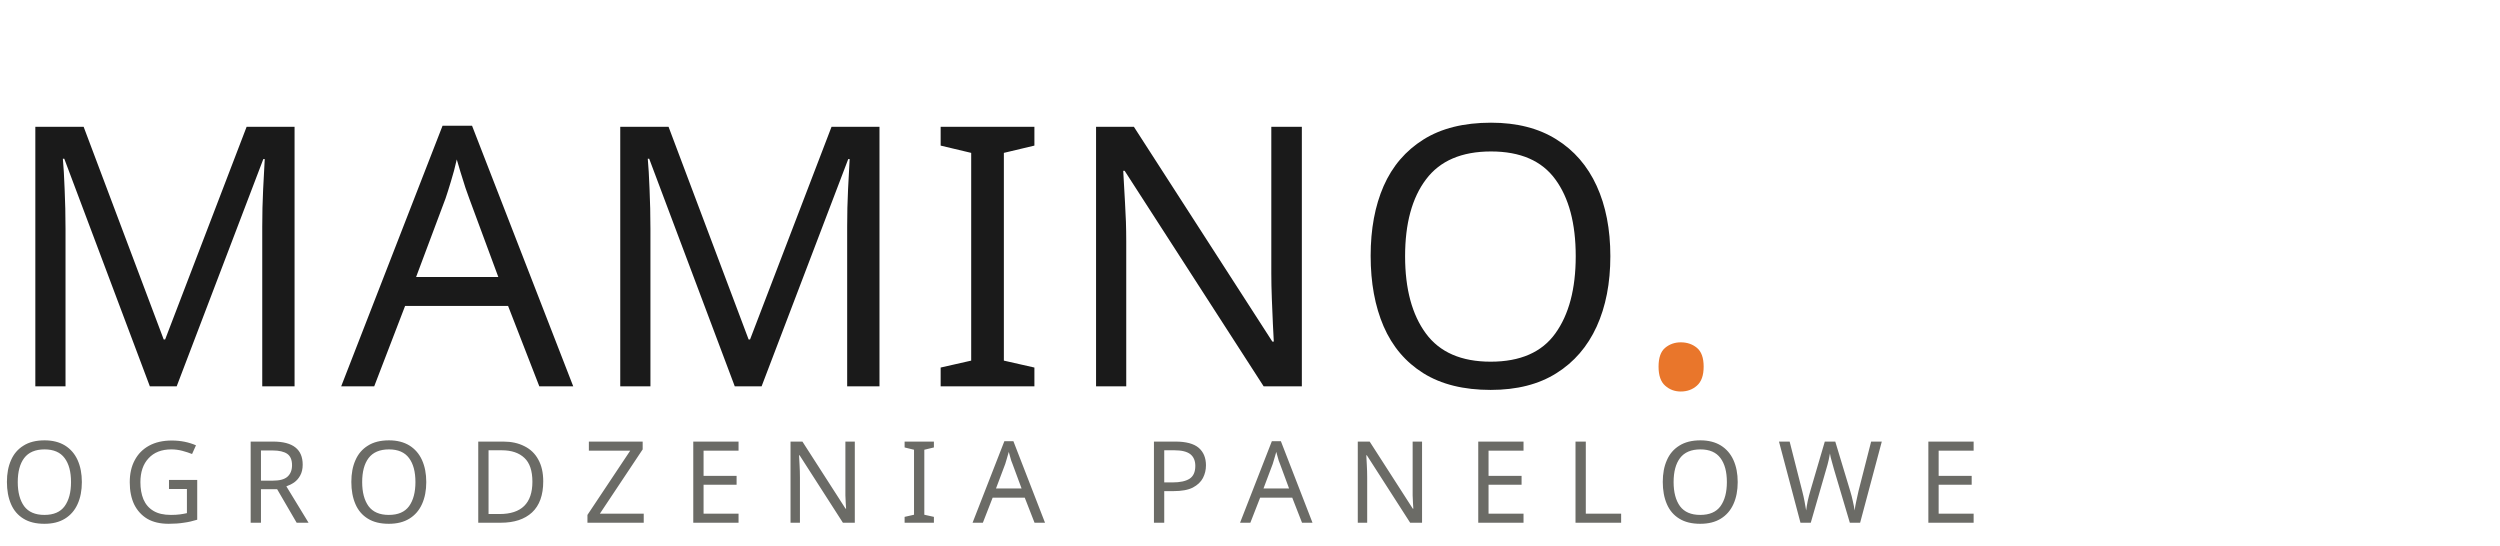
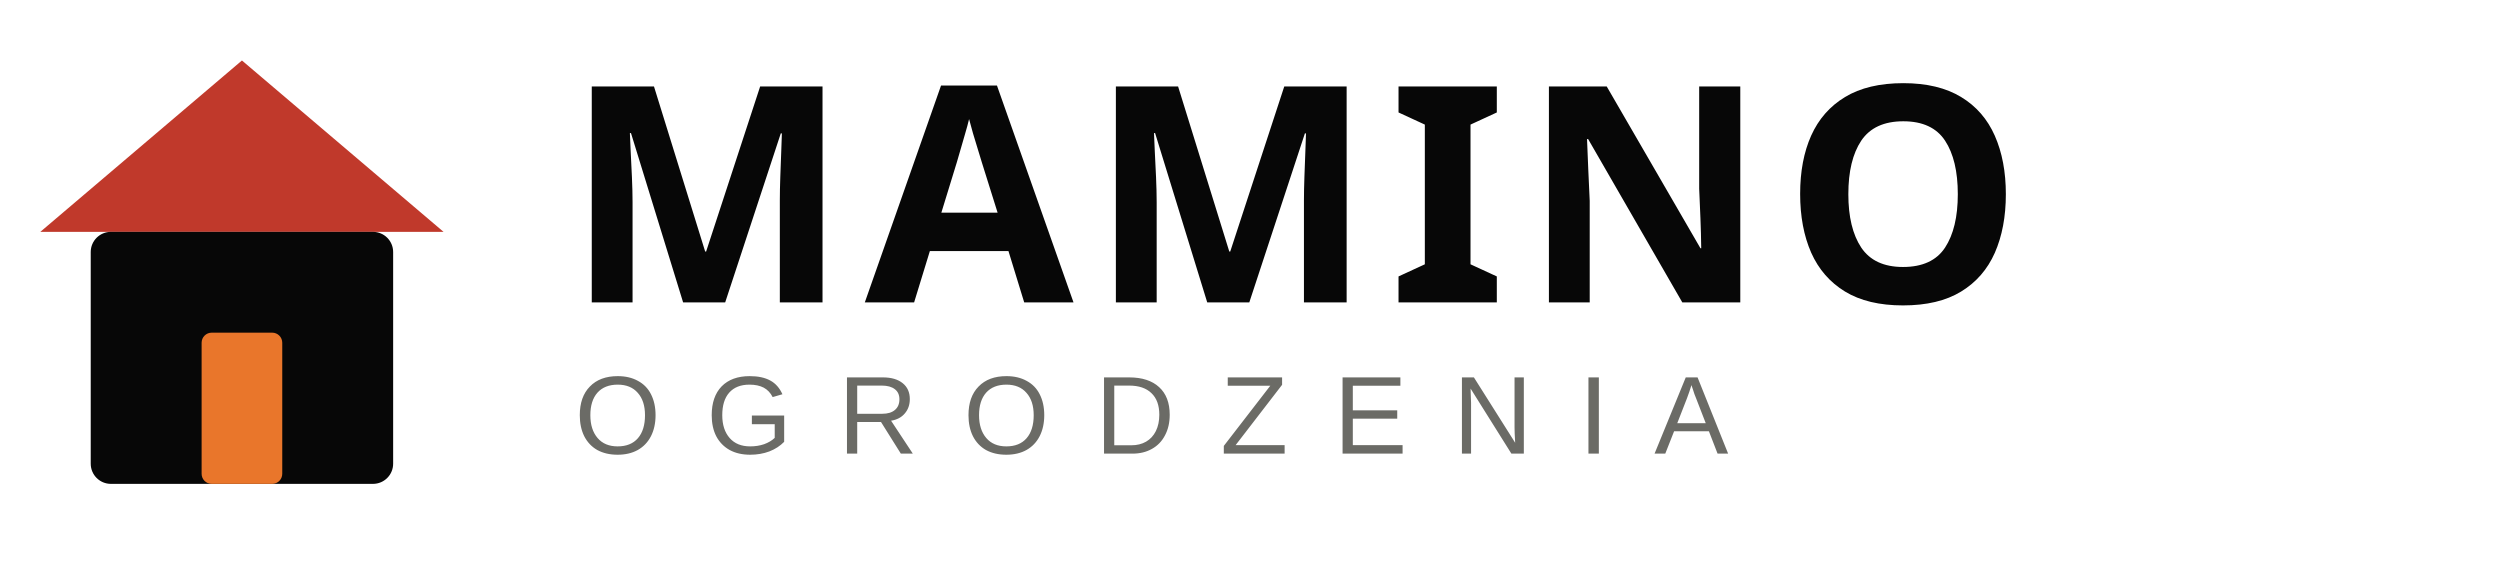
- <svg xmlns="http://www.w3.org/2000/svg" width="220" height="48" viewBox="0 0 220 48" role="img" aria-label="Mamino Ogrodzenia">
-   <text x="0" y="34" font-family="'Bebas Neue', sans-serif" font-size="32" letter-spacing="1" fill="#1A1A1A">MAMINO<tspan fill="#E9762B">.</tspan>
-   </text>
-   <text x="0" y="46" font-family="'Questrial', sans-serif" font-size="10" letter-spacing="3" fill="#6B6B66">OGRODZENIA PANELOWE</text>
+ <svg xmlns="http://www.w3.org/2000/svg" width="248" height="56" viewBox="0 0 248 56" role="img" aria-label="Mamino Ogrodzenia">
+   <g>
+     <path d="M24 6 L44 23 L4 23 Z" fill="#C0392B" />
+     <rect x="9" y="23" width="30" height="25" rx="2" fill="#070707" />
+     <rect x="20" y="33" width="8" height="15" rx="1" fill="#E9762B" />
+   </g>
+   <text x="56" y="30" font-family="'Bebas Neue','Arial Narrow',sans-serif" font-size="30" font-weight="700" letter-spacing="1.5" fill="#070707">MAMINO</text>
+   <text x="57" y="45" font-family="'Questrial','Arial',sans-serif" font-size="11" letter-spacing="4.5" fill="#6B6B66">OGRODZENIA</text>
</svg>
